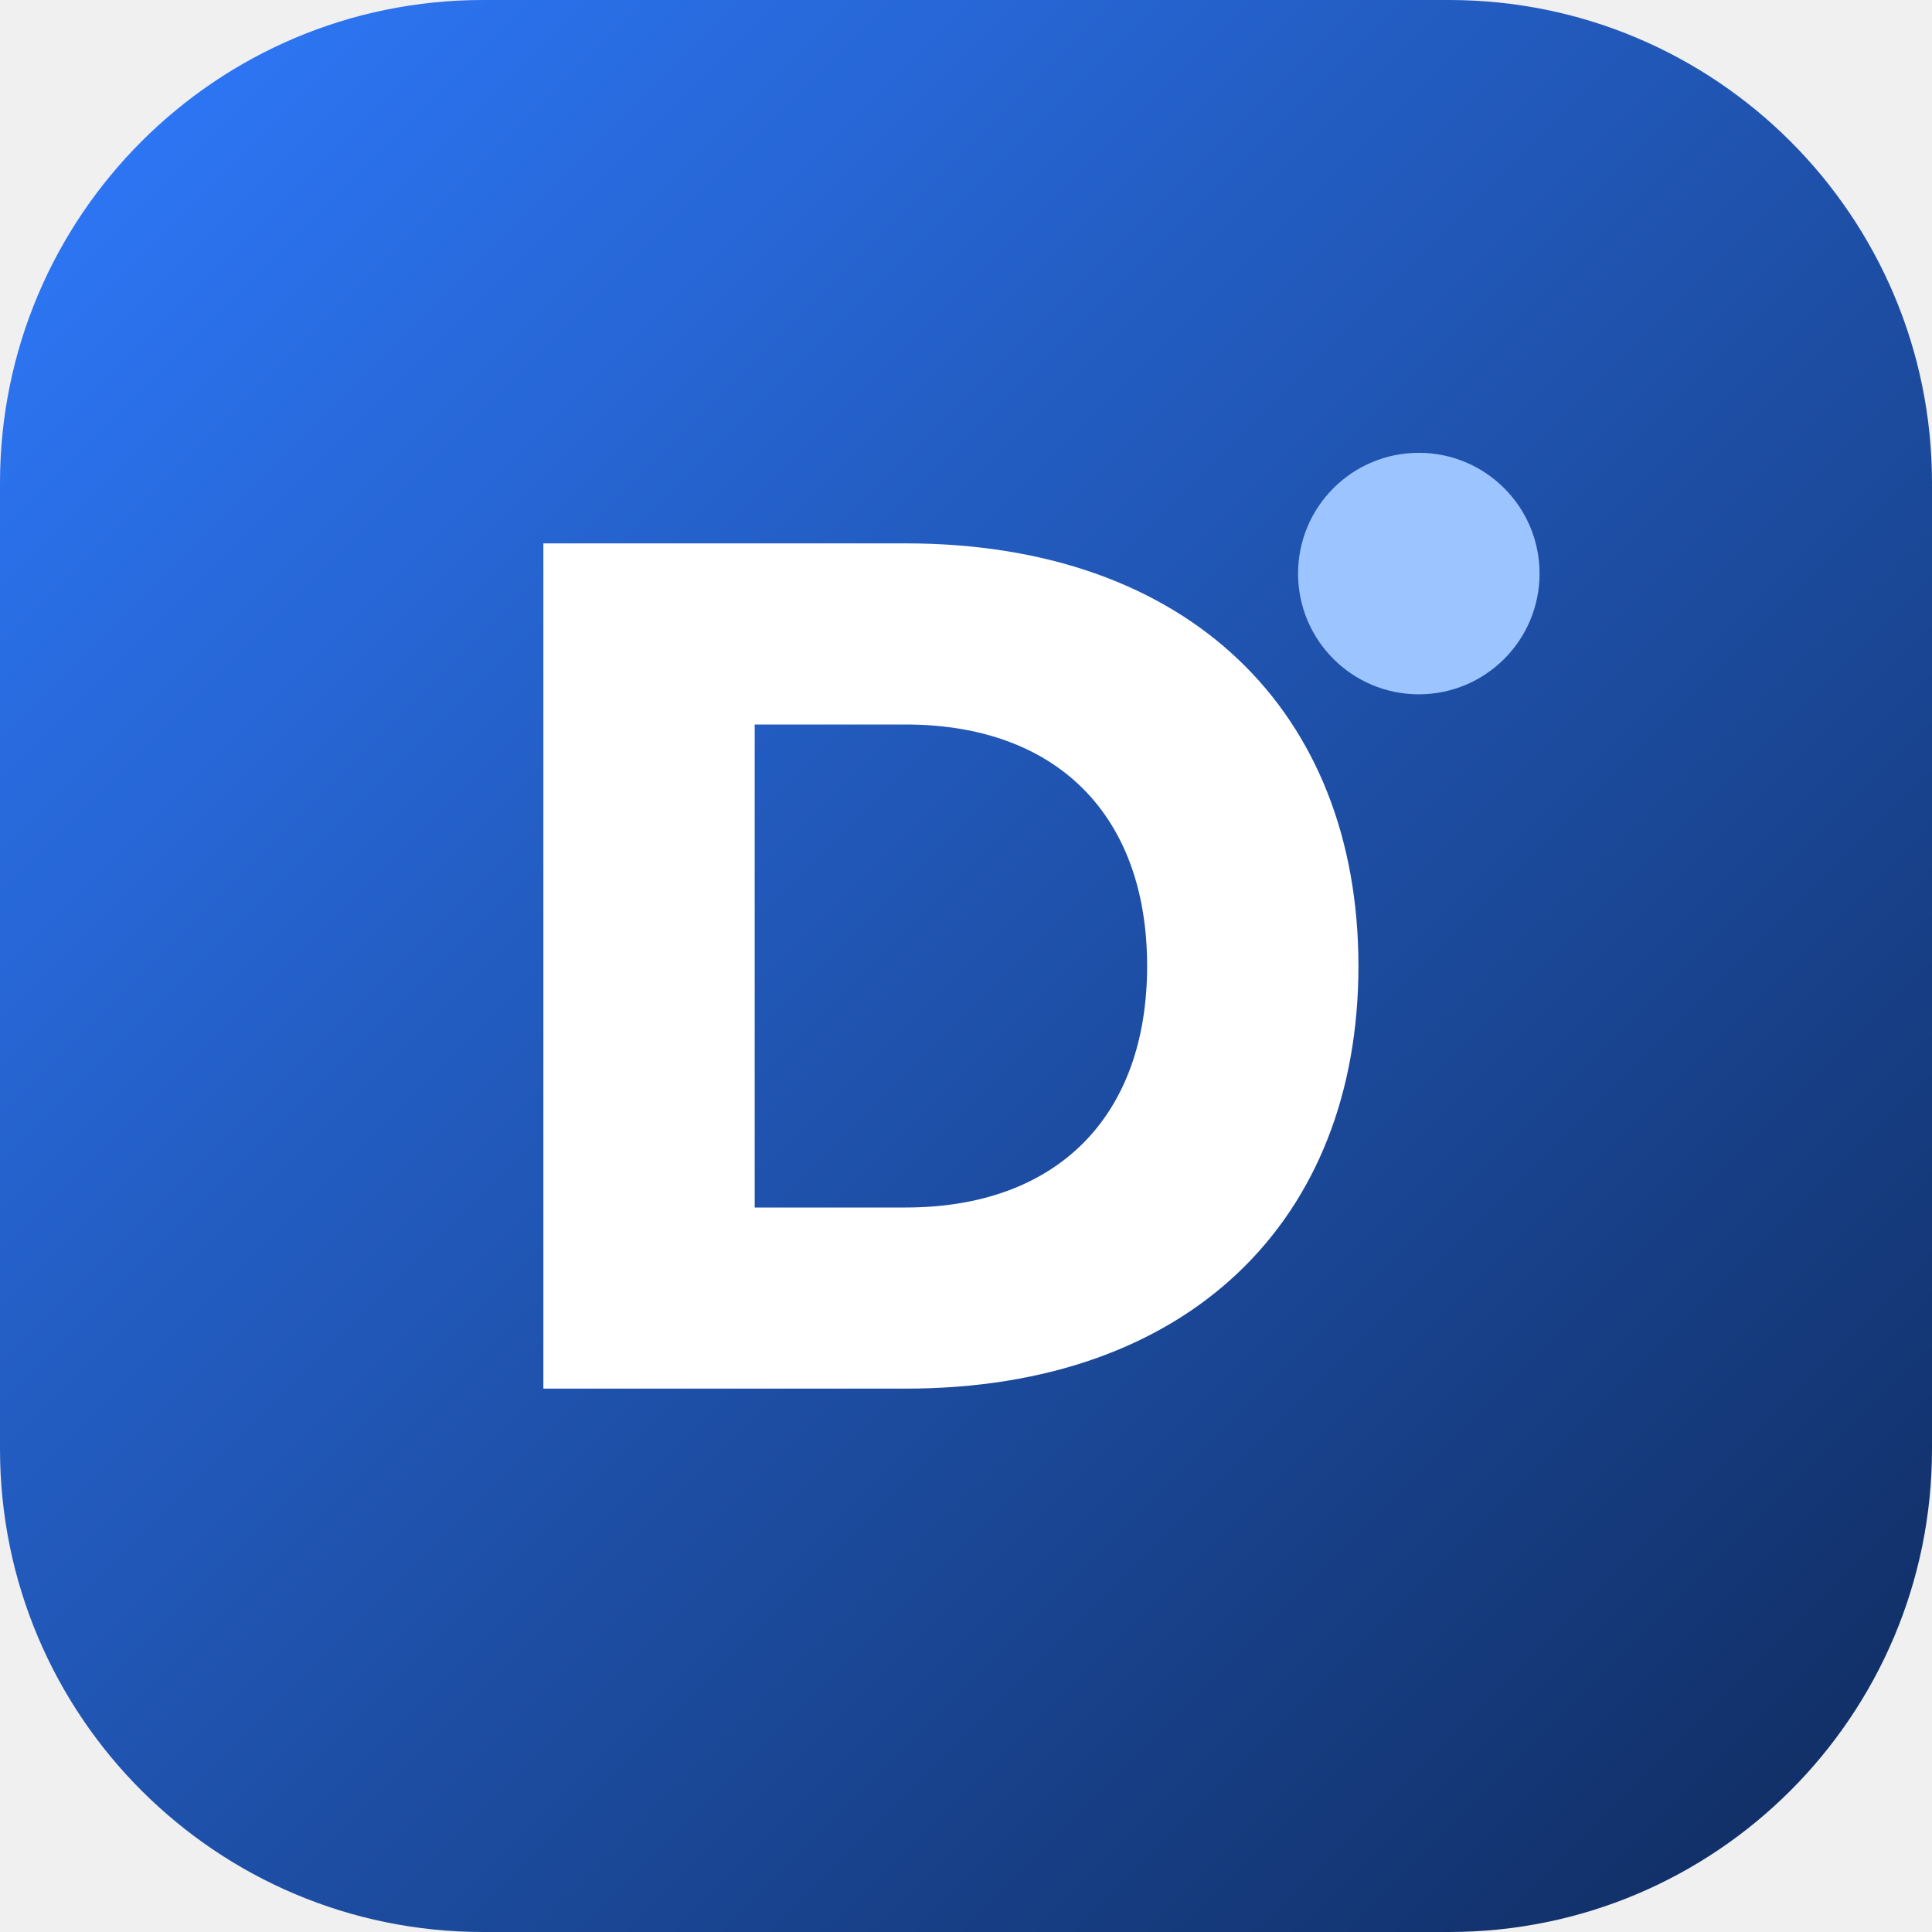
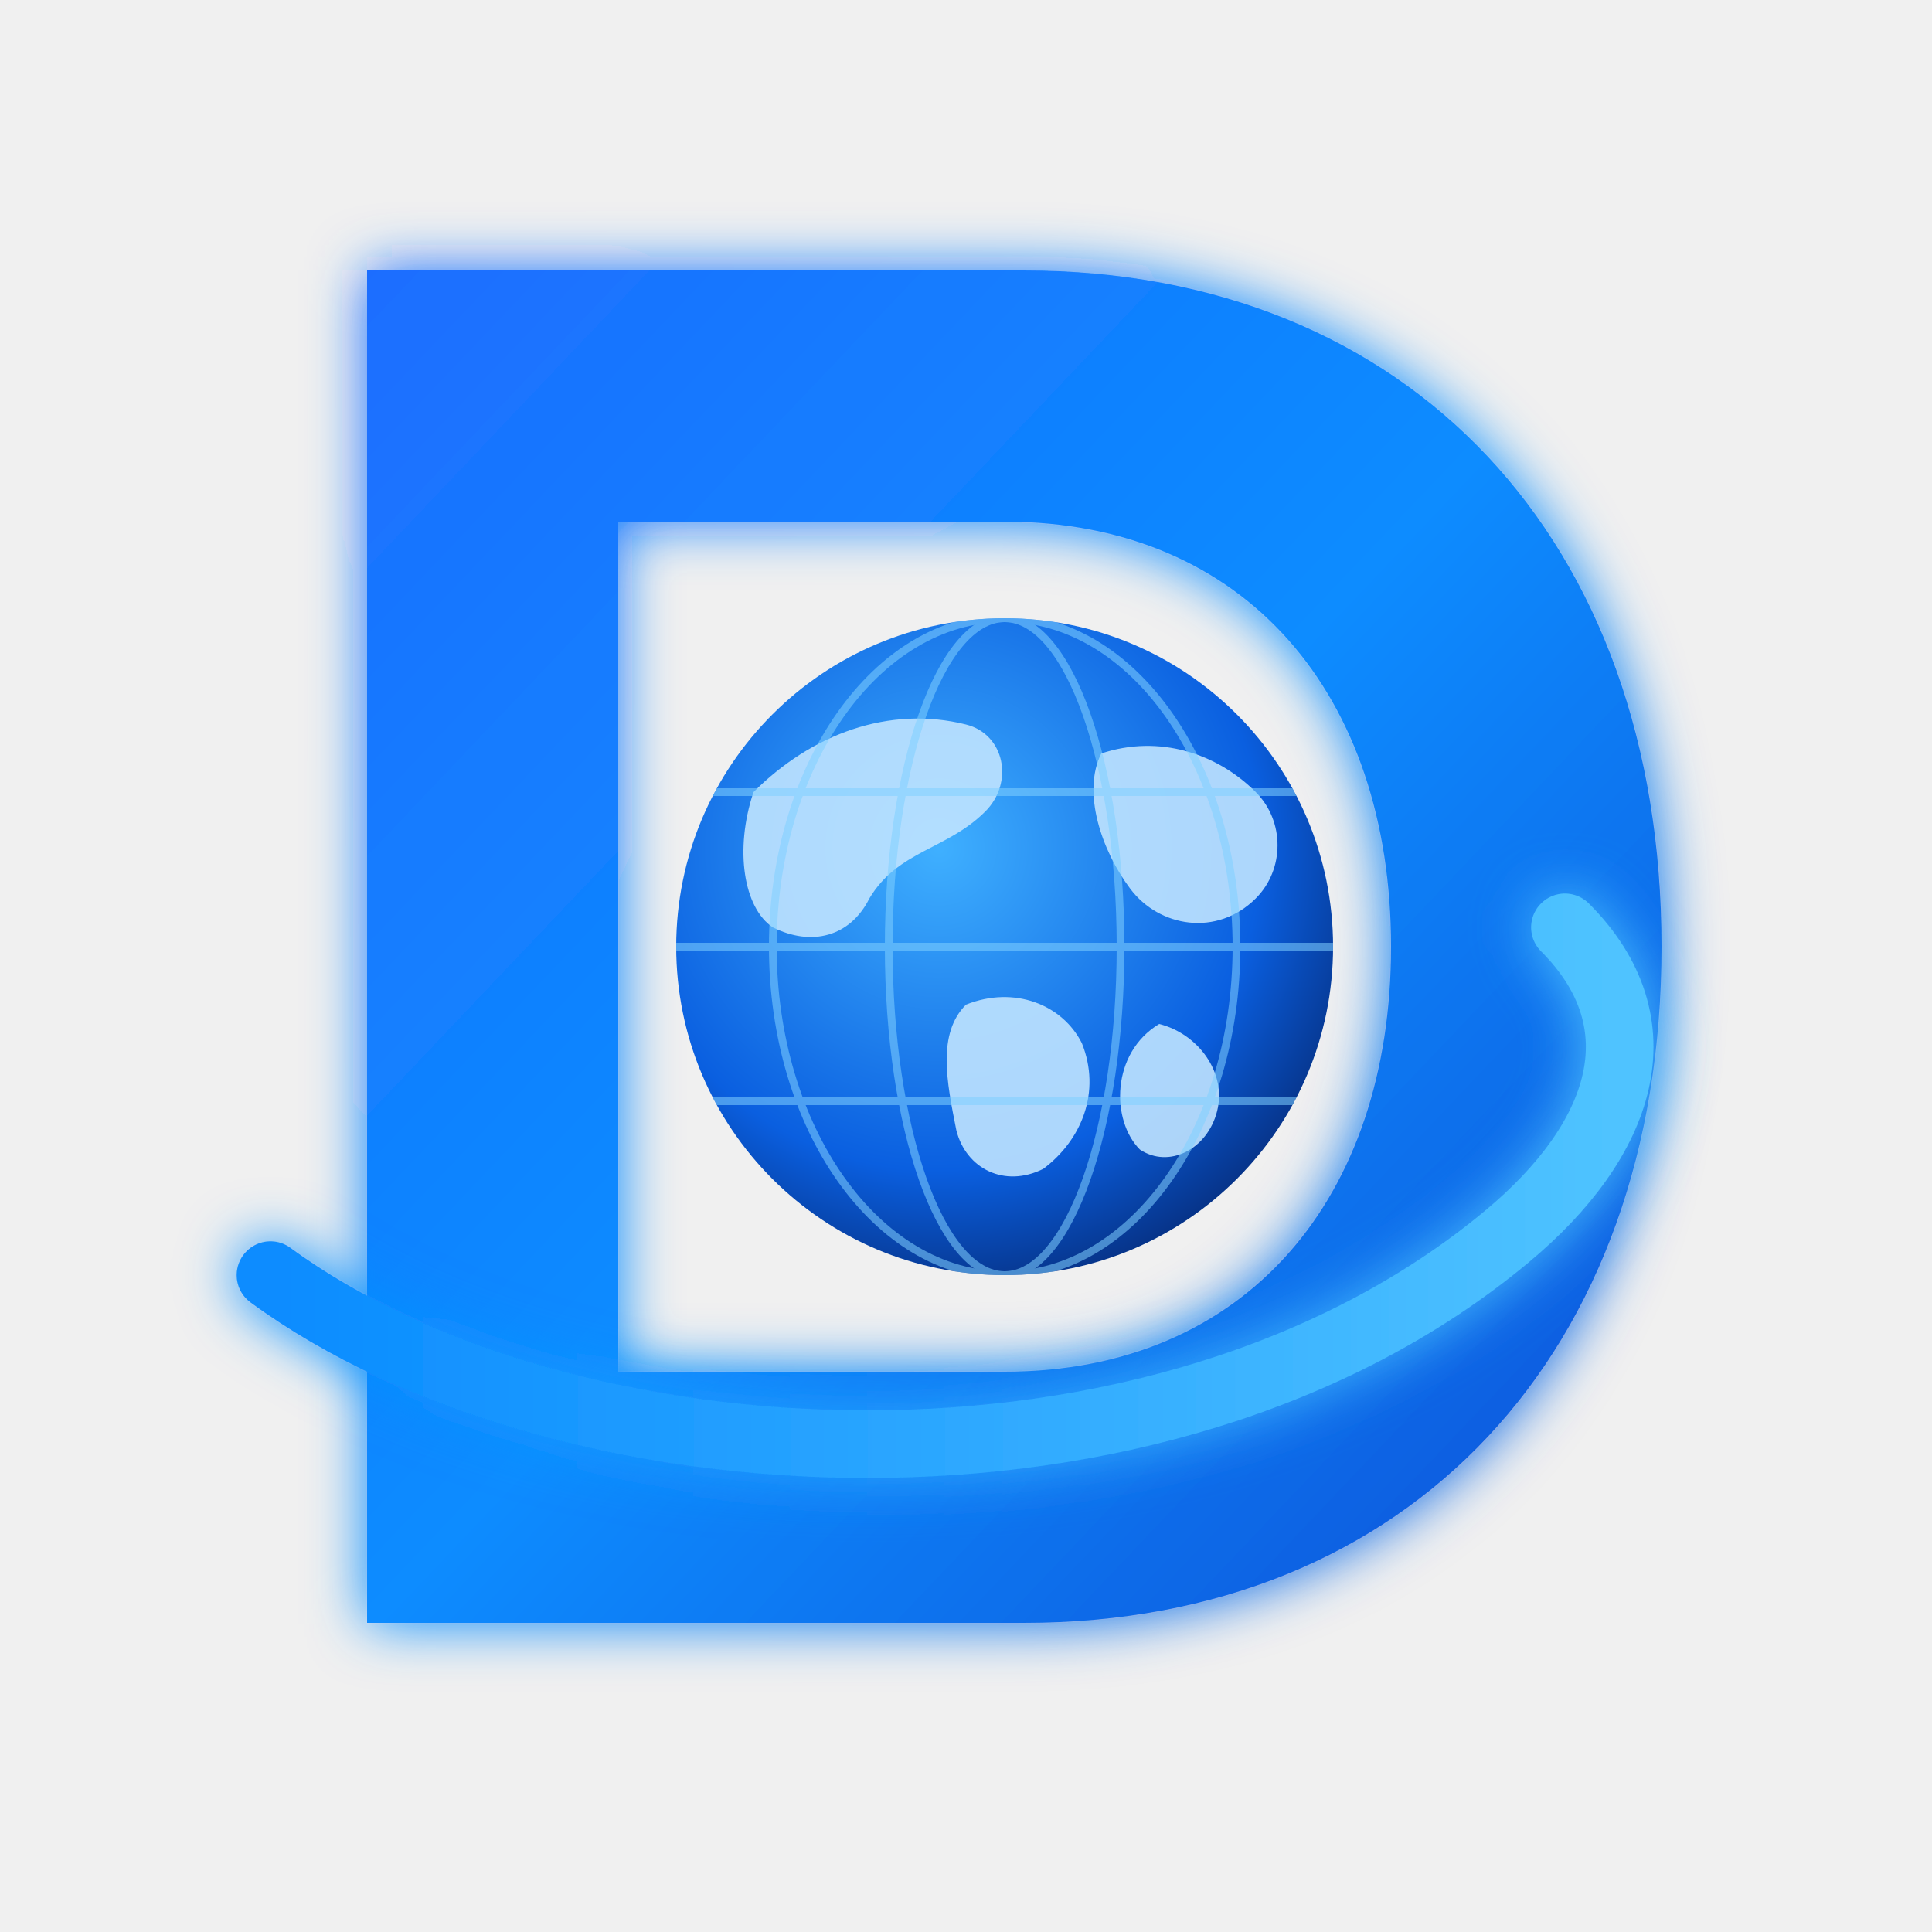
- <svg xmlns="http://www.w3.org/2000/svg" viewBox="0 0 64 64" width="64" height="64">
+ <svg xmlns="http://www.w3.org/2000/svg" viewBox="0 0 200 200" width="200" height="200">
  <defs>
-     <linearGradient id="g" x1="0" y1="0" x2="1" y2="1">
-       <stop offset="0" stop-color="#2f7bff" />
-       <stop offset="1" stop-color="#0f2a5c" />
+     <linearGradient id="dGrad" x1="0" y1="0" x2="1" y2="1">
+       <stop offset="0" stop-color="#1e6dff" />
+       <stop offset="0.5" stop-color="#0a8cff" />
+       <stop offset="1" stop-color="#0b4fd6" />
    </linearGradient>
+     <radialGradient id="globe" cx="0.4" cy="0.35" r="0.7">
+       <stop offset="0" stop-color="#3fb0ff" />
+       <stop offset="0.7" stop-color="#0a5fe0" />
+       <stop offset="1" stop-color="#062f80" />
+     </radialGradient>
+     <linearGradient id="ring" x1="0" y1="0" x2="1" y2="0">
+       <stop offset="0" stop-color="#0a8cff" />
+       <stop offset="1" stop-color="#4fc3ff" />
+     </linearGradient>
+     <clipPath id="gclip">
+       <circle cx="104" cy="98" r="34" />
+     </clipPath>
+     <filter id="glow" x="-30%" y="-30%" width="160%" height="160%">
+       <feGaussianBlur stdDeviation="3" result="b" />
+       <feMerge>
+         <feMergeNode in="b" />
+         <feMergeNode in="SourceGraphic" />
+       </feMerge>
+     </filter>
  </defs>
-   <rect width="64" height="64" rx="16" fill="url(#g)" />
-   <path d="M18 18h12c9.4 0 15 5.6 15 14s-5.6 14-15 14H18V18zm7 6v16h5c5 0 8-3 8-8s-3-8-8-8h-5z" fill="#fff" />
-   <circle cx="47" cy="19" r="4" fill="#9cc4ff" />
+   <path filter="url(#glow)" fill="url(#dGrad)" d="M38 28h68c40 0 66 28 66 70s-26 70-66 70H38V28zm26 26v88h40c25 0 40-18 40-44s-15-44-40-44H64z" />
+   <circle cx="104" cy="98" r="34" fill="url(#globe)" />
+   <g clip-path="url(#gclip)" fill="#bfe3ff" opacity="0.9">
+     <path d="M78 82c6-6 14-9 22-7 4 1 5 6 2 9-4 4-9 4-12 9-2 4-6 5-10 3-3-2-4-8-2-14z" />
+     <path d="M100 104c5-2 10 0 12 4 2 5 0 10-4 13-4 2-8 0-9-4-1-5-2-10 1-13z" />
+     <path d="M114 78c6-2 12 0 16 4 3 3 3 8 0 11-4 4-10 3-13-1-3-4-5-10-3-14z" />
+     <path d="M120 106c4 1 7 5 6 9-1 4-5 6-8 4-3-3-3-10 2-13z" />
+   </g>
+   <g clip-path="url(#gclip)" stroke="#7fd0ff" stroke-width="0.8" fill="none" opacity="0.55">
+     <ellipse cx="104" cy="98" rx="12" ry="34" />
+     <ellipse cx="104" cy="98" rx="24" ry="34" />
+     <line x1="70" y1="98" x2="138" y2="98" />
+     <line x1="72" y1="82" x2="136" y2="82" />
+     <line x1="72" y1="114" x2="136" y2="114" />
+   </g>
+   <path d="M28 132c30 22 92 26 128-4 12-10 16-22 6-32" fill="none" stroke="url(#ring)" stroke-width="7" stroke-linecap="round" filter="url(#glow)" />
</svg>
